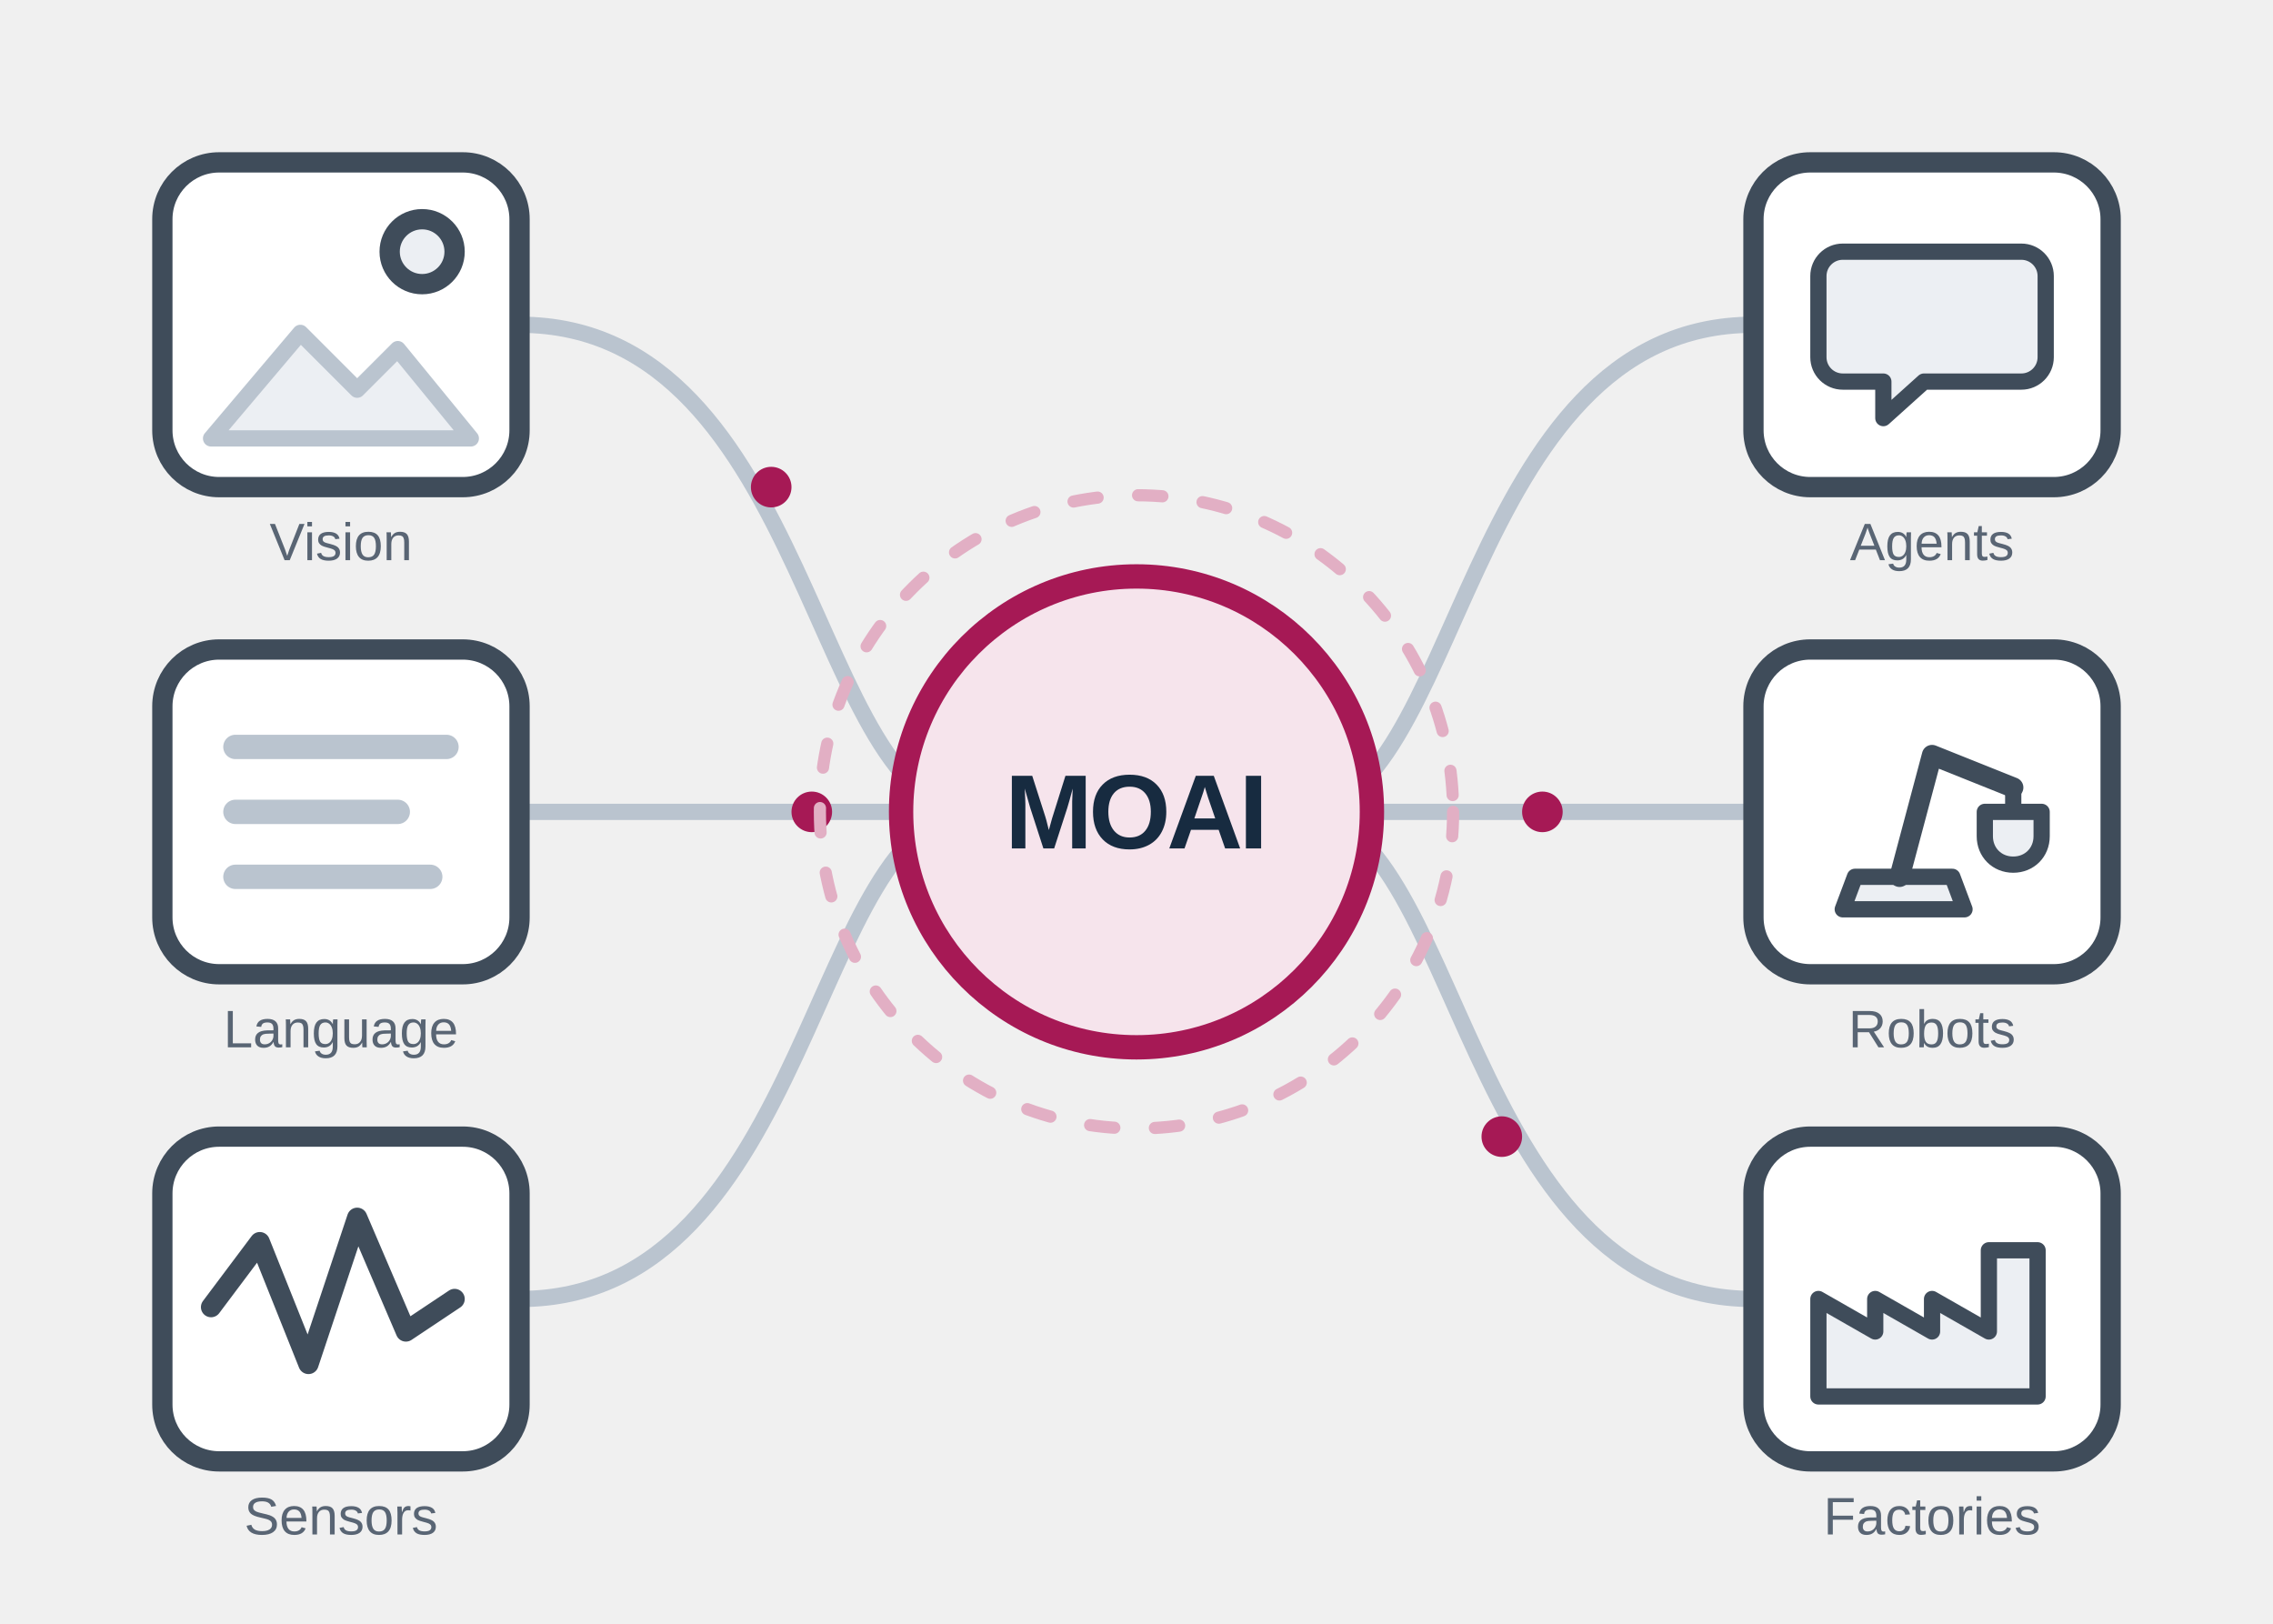
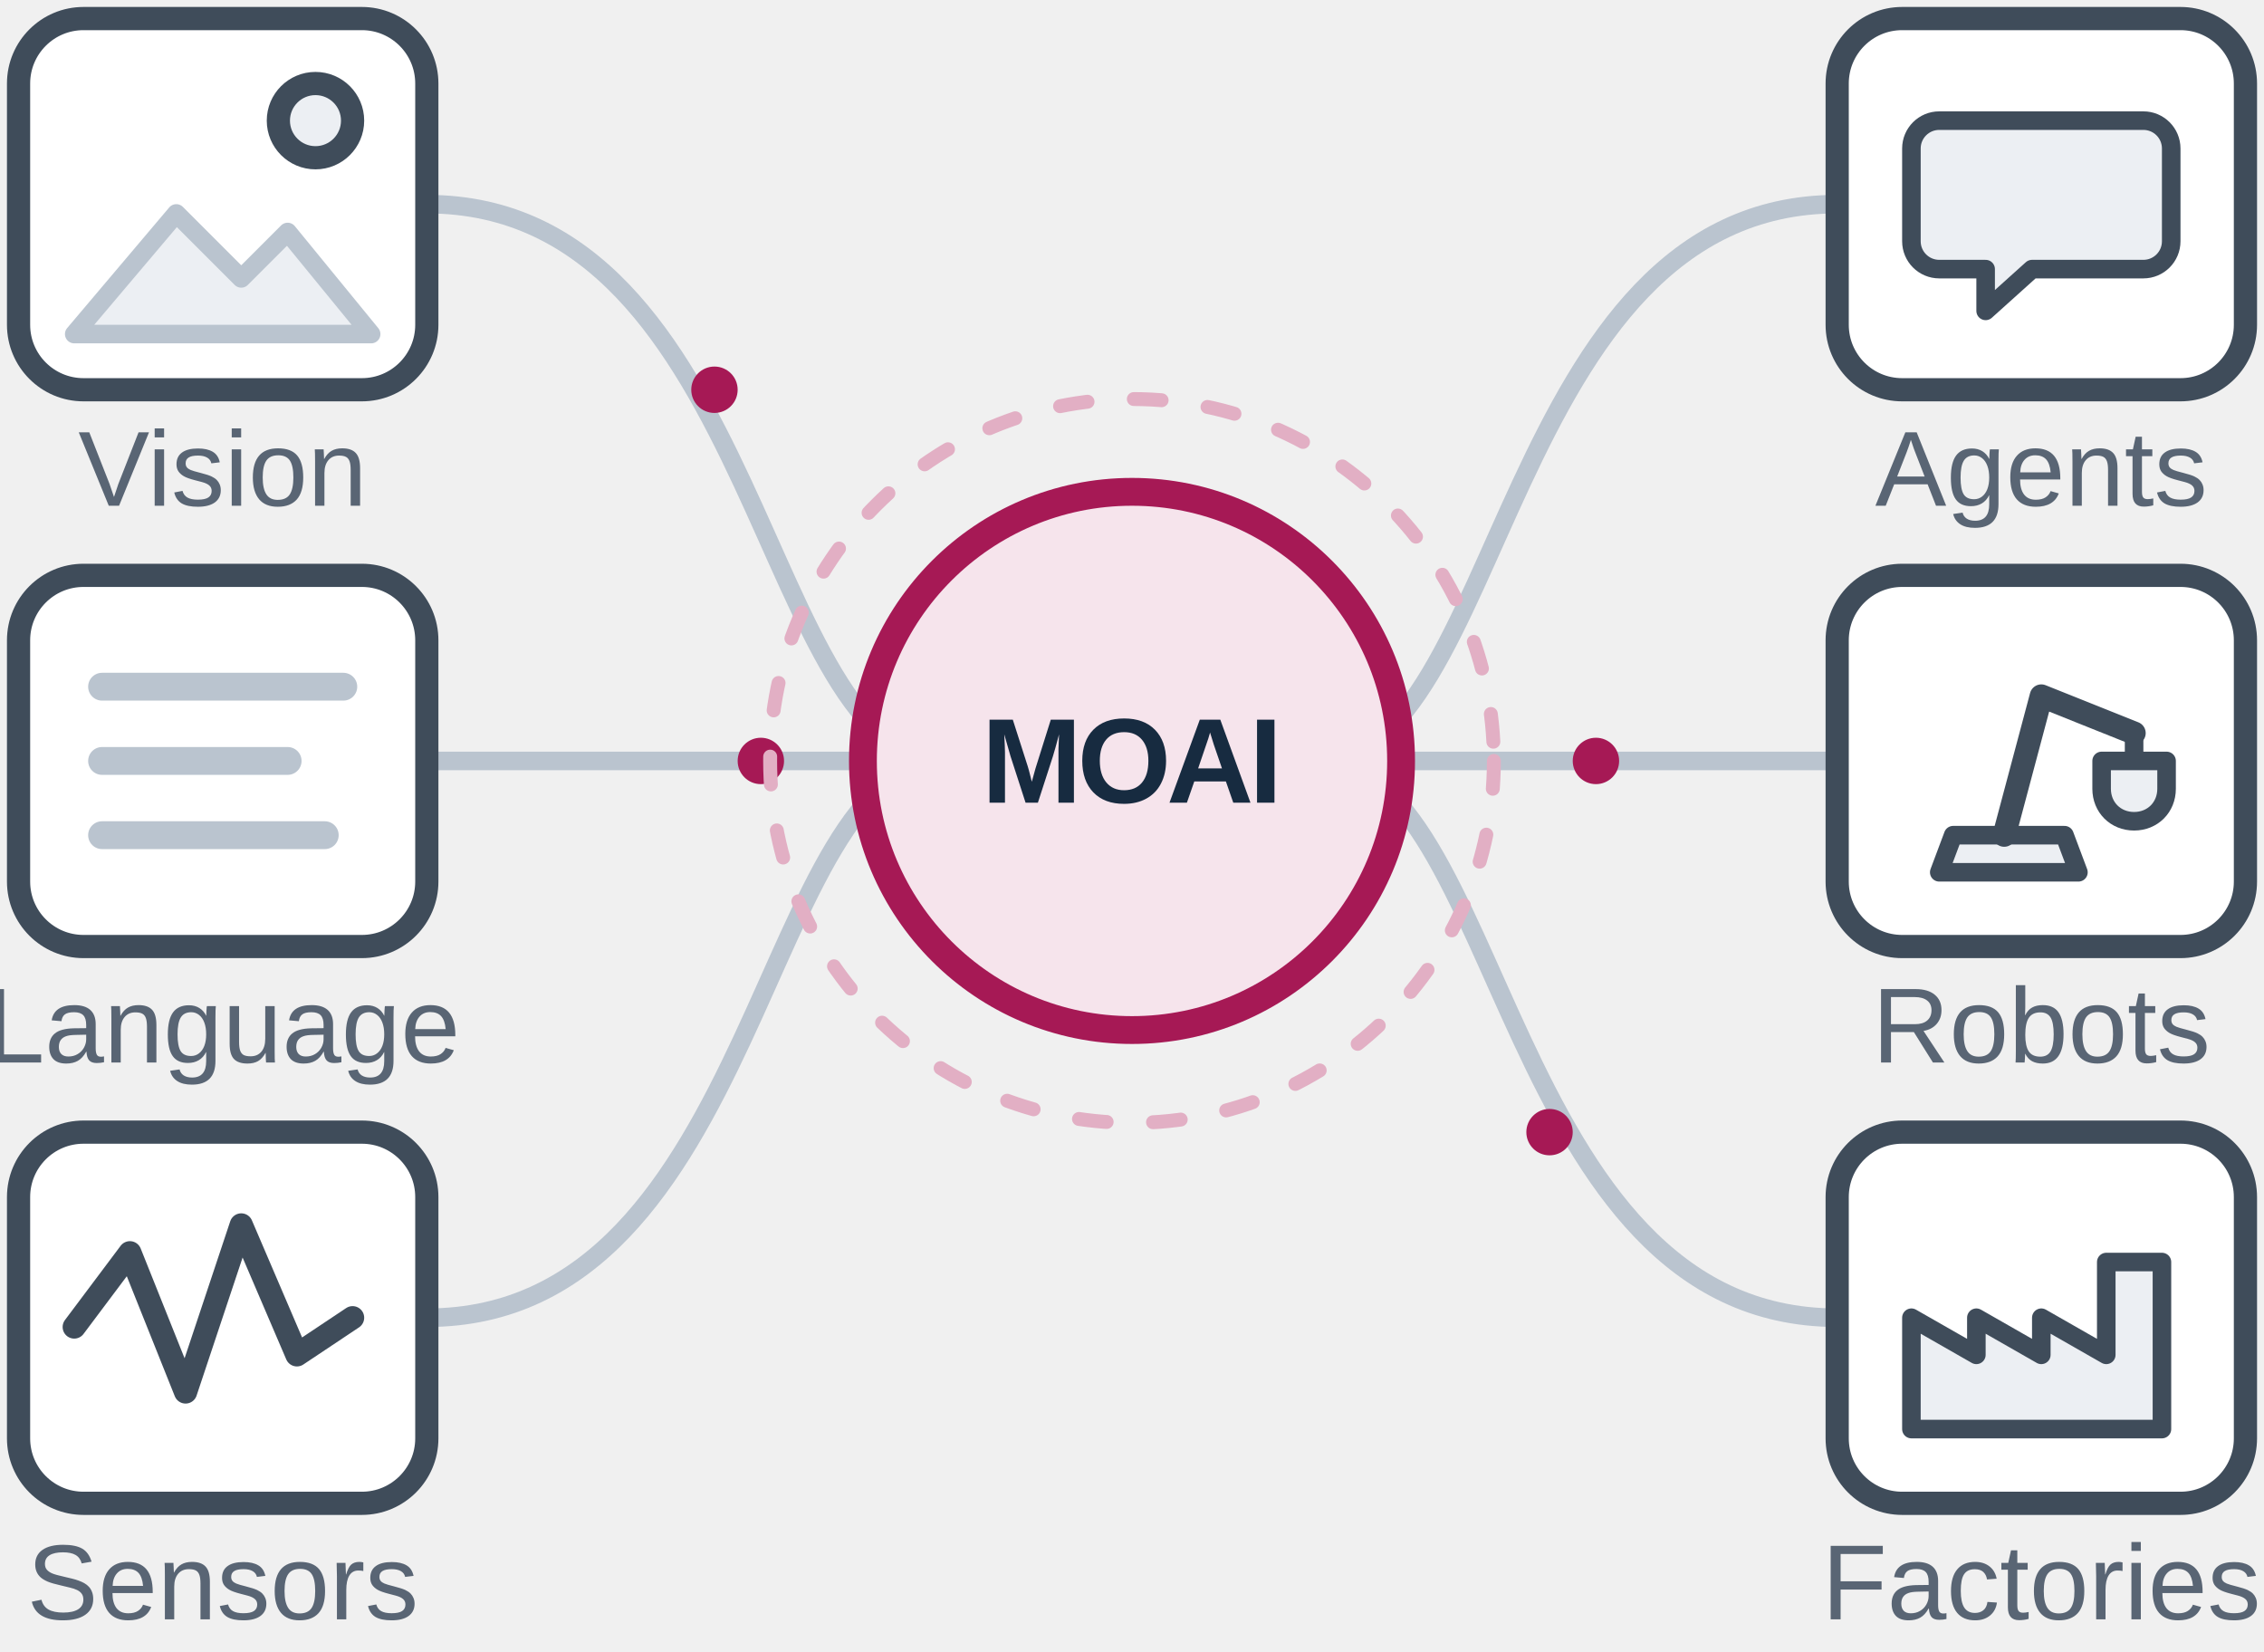
- <svg xmlns="http://www.w3.org/2000/svg" viewBox="0 0 560 400" fill="none" stroke-linecap="round" stroke-linejoin="round" font-family="-apple-system, BlinkMacSystemFont, 'Segoe UI', Arial, sans-serif">
+ <svg xmlns="http://www.w3.org/2000/svg" viewBox="36 36 488 356" fill="none" stroke-linecap="round" stroke-linejoin="round" font-family="-apple-system, BlinkMacSystemFont, 'Segoe UI', Arial, sans-serif">
  <g stroke="#BAC4CF" stroke-width="4">
    <path d="M128 80C200 80 200 200 240 200" />
    <path d="M128 200H240" />
    <path d="M128 320C200 320 200 200 240 200" />
    <path d="M320 200C360 200 360 80 432 80" />
    <path d="M320 200H432" />
    <path d="M320 200C360 200 360 320 432 320" />
  </g>
  <g fill="#A61955">
    <circle cx="190" cy="120" r="5" />
    <circle cx="200" cy="200" r="5" />
    <circle cx="370" cy="280" r="5" />
    <circle cx="380" cy="200" r="5" />
  </g>
  <g stroke="#3F4C5A" stroke-width="5">
    <rect x="40" y="40" width="88" height="80" rx="14" fill="#fff" />
    <path d="M52 108l22-26 14 14 10-10 18 22z" fill="#ECEFF3" stroke="#BAC4CF" stroke-width="4" />
    <circle cx="104" cy="62" r="8" fill="#ECEFF3" />
    <rect x="40" y="160" width="88" height="80" rx="14" fill="#fff" />
    <path d="M58 184h52M58 200h40M58 216h48" stroke="#BAC4CF" stroke-width="6" />
    <rect x="40" y="280" width="88" height="80" rx="14" fill="#fff" />
    <path d="M52 322l12-16 12 30 12-36 12 28 12-8" stroke-width="5" />
  </g>
  <circle cx="280" cy="200" r="58" fill="#F6E4EC" stroke="#A61955" stroke-width="6" />
  <circle cx="280" cy="200" r="78" stroke="#E2AFC4" stroke-width="3" stroke-dasharray="6 10" />
  <text x="280" y="209" text-anchor="middle" font-size="26" font-weight="700" fill="#172b40" stroke="none" letter-spacing="-1">MOAI</text>
  <g stroke="#3F4C5A" stroke-width="5">
    <rect x="432" y="40" width="88" height="80" rx="14" fill="#fff" />
    <path d="M454 62h44a6 6 0 0 1 6 6v20a6 6 0 0 1-6 6h-24l-10 9v-9h-10a6 6 0 0 1-6-6V68a6 6 0 0 1 6-6z" fill="#ECEFF3" stroke-width="4" />
    <rect x="432" y="160" width="88" height="80" rx="14" fill="#fff" />
    <path d="M454 224h30l-3-8h-24z" fill="#ECEFF3" stroke-width="4" />
    <path d="M468 216l8-30 20 8" stroke-width="5" />
    <path d="M496 194v6m-7 0h14v6c0 4-3 7-7 7s-7-3-7-7z" fill="#ECEFF3" stroke-width="4" />
    <rect x="432" y="280" width="88" height="80" rx="14" fill="#fff" />
    <path d="M448 344v-24l14 8v-8l14 8v-8l14 8v-20h12v36z" fill="#ECEFF3" stroke-width="4" />
  </g>
-   <g font-size="13" fill="#596574" stroke="none" text-anchor="middle">
-     <text x="84" y="138">Vision</text>
-     <text x="84" y="258">Language</text>
-     <text x="84" y="378">Sensors</text>
-     <text x="476" y="138">Agents</text>
-     <text x="476" y="258">Robots</text>
-     <text x="476" y="378">Factories</text>
+   <g font-size="23" fill="#596574" stroke="none" text-anchor="middle">
+     <text x="84" y="145">Vision</text>
+     <text x="84" y="265">Language</text>
+     <text x="84" y="385">Sensors</text>
+     <text x="476" y="145">Agents</text>
+     <text x="476" y="265">Robots</text>
+     <text x="476" y="385">Factories</text>
  </g>
</svg>
